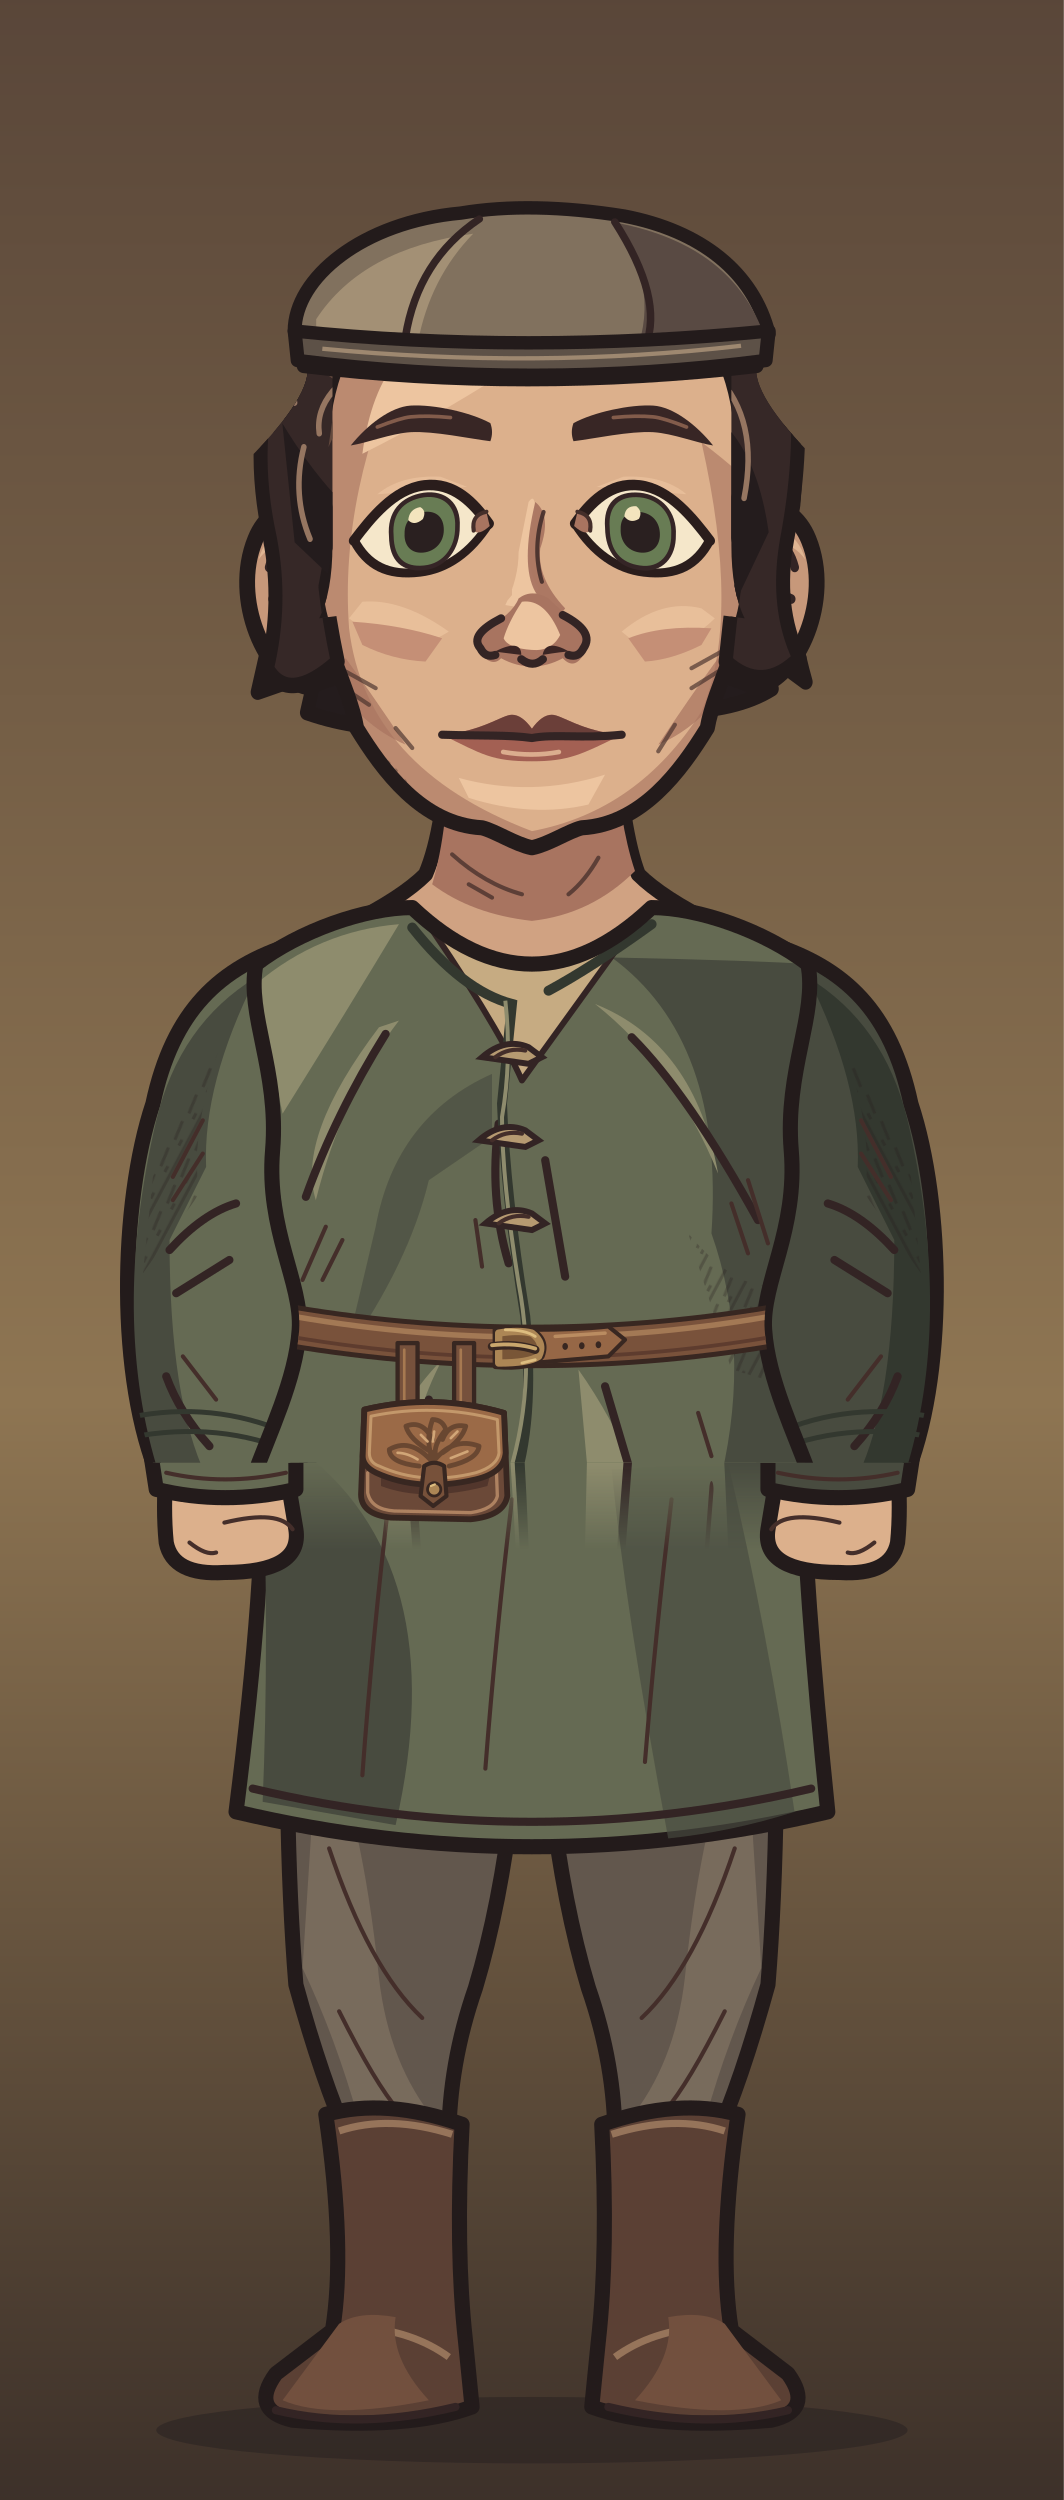
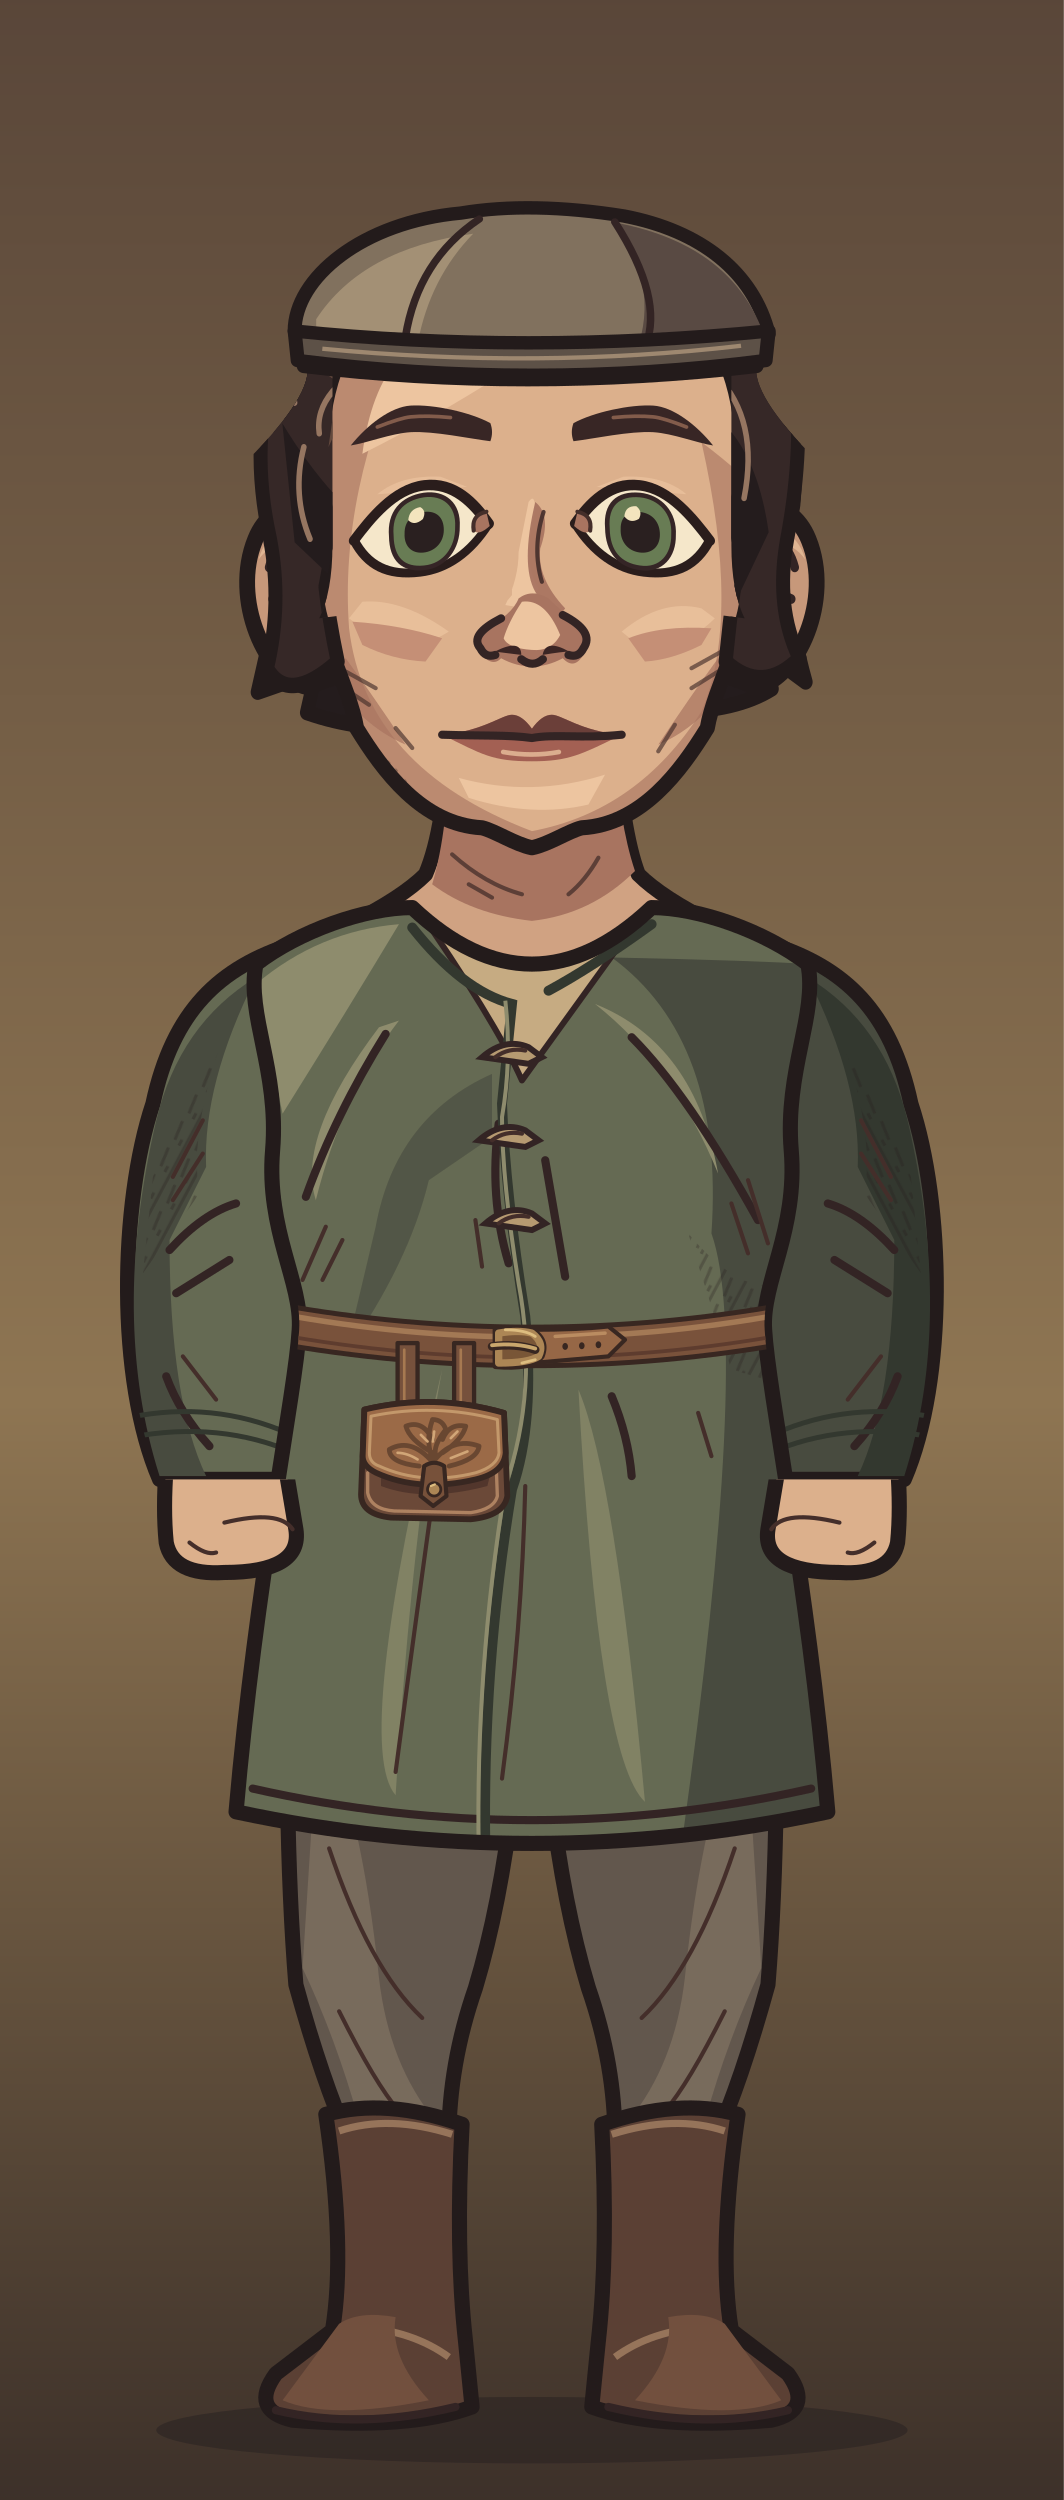
<svg xmlns="http://www.w3.org/2000/svg" xmlns:xlink="http://www.w3.org/1999/xlink" aria-labelledby="title" width="320" height="752" viewBox="0 0 320 752" role="img" data-belt="leather">
  <defs>
    <style>
      .edge {stroke:#231b1b;stroke-width:4.55;stroke-linecap:round;stroke-linejoin:round}
      .seam {fill:none;stroke:#332424;stroke-width:2.45;stroke-linecap:round;stroke-linejoin:round}
      .etch {fill:none;stroke:#442e2a;stroke-width:1.25;stroke-linecap:round}
      .hair-line {fill:none;stroke:#967661;stroke-width:1.45;stroke-linecap:round}
      .white {fill:#f5e7ca;stroke:#2a1d1c;stroke-width:2.65;stroke-linejoin:round}
      .label {fill:#efdfc1;font:600 20px Georgia,serif}
      .muted {fill:#b8aa96;font:13px 'Segoe UI',sans-serif}
      .section {fill:#dcbb8e;font:600 14px 'Segoe UI',sans-serif}
    </style>
    <linearGradient id="umber" x2="0" y2="1" gradientUnits="objectBoundingBox">
      <stop stop-color="#594639" />
      <stop offset=".56" stop-color="#8e7552" />
      <stop offset="1" stop-color="#3c3029" />
    </linearGradient>
    <linearGradient id="ash" x2="0" y2="1" gradientUnits="objectBoundingBox">
      <stop stop-color="#3b423d" />
      <stop offset=".56" stop-color="#7a7d67" />
      <stop offset="1" stop-color="#242b28" />
    </linearGradient>
    <linearGradient id="rose" x2="0" y2="1" gradientUnits="objectBoundingBox">
      <stop stop-color="#51404a" />
      <stop offset=".56" stop-color="#8a6972" />
      <stop offset="1" stop-color="#372c33" />
    </linearGradient>
    <pattern id="paper-grain" width="63" height="57" patternUnits="userSpaceOnUse">
      <path d="M1 16l2-1m21-4 5-2m16 7 6-1M12 32l3-1m16 11 4-1m20-14 4 1M4 51l5-1m41 0 9-2" fill="none" stroke="#231a1b" stroke-width=".85" opacity=".19" />
      <path d="M4 5l9-1m29 2 2-1M1 40l4-1m12 9 1-1m21-23 4-1m9 12 5-2" fill="none" stroke="#f0dbb5" stroke-width=".85" opacity=".23" />
      <path d="M16 19h.6m13-3h.7m28 6h.7m-39 15h.6m23 4h.6m-12 11h.7m29-39h.7" fill="none" stroke="#21191a" stroke-width="1.2" opacity=".28" stroke-linecap="round" />
    </pattern>
    <pattern id="ink-lines" width="7" height="9" patternUnits="userSpaceOnUse" patternTransform="rotate(28)">
      <path d="M1 -2V10m2.8-8 .6 6m1.9-1v5" stroke="#271d1d" stroke-width=".95" fill="none" opacity=".65" />
    </pattern>
    <radialGradient id="vignette" cx=".5" cy=".39" r=".72">
      <stop offset=".47" stop-color="#20191c" stop-opacity="0" />
      <stop offset="1" stop-color="#20191c" stop-opacity=".48" />
    </radialGradient>
    <g id="firs" fill="currentColor">
      <path d="M10 439Q15 379 12 300L9 220 15 146 15 54 19 80 21 147 28 230 25 326 29 439Z" />
      <path d="M17 169Q27 174 45 174L57 169 49 179 27 187 17 185                M18 194Q29 196 52 192L63 183 56 194 26 205 16 207                M15 225Q46 230 67 218L77 206 71 223 42 238 18 241                M17 252Q48 255 78 245L91 230 84 249 52 266 20 269                M14 282Q40 281 71 278L88 261 84 281 57 291 19 298                M19 312Q43 316 69 310L88 299 84 310 58 322 22 325" />
      <path d="M6 312 0 315V284L11 285M0 266 13 270V250L0 249M0 220 15 221 15 206 0 202                M0 180 16 181V167L0 165M0 141 15 150V138L0 133M0 112 17 127V118L0 104" />
      <path d="M64 440Q55 380 58 324L59 258 63 217 68 222 65 266 68 328 76 440Z                M63 291Q78 294 89 282L100 267 96 283 81 301 62 307                M63 323Q80 323 106 304L98 321 68 339                M63 316Q44 306 37 293L41 307 64 329Z" />
    </g>
    <g id="brambles" fill="none" stroke="currentColor" stroke-linecap="round" stroke-linejoin="round">
      <path stroke-width="3.8" d="M9 440Q13 401 21 380T26 333m-8 57Q39 375 43 352m-28 46Q6 377 0 376M41 440Q41 402 63 385m-20 44q26-6 39-30" />
      <path stroke-width="2" d="M23 364l14-13m-12 4-7-15m20 29 17-4m-15-1 1-11m13 49 2-17m2 14 18-5m-34 32q-12-10-17-10" />
    </g>
    <g id="night-scratches" fill="none" stroke="currentColor" stroke-width="1.2" stroke-linecap="round">
      <path d="M16 113q32-11 54-8m-30 9 16-3m184-40q19-4 44 1m-11 7 19 4                M24 335q33-3 68-16m-44 16 26-4m164-9q31 5 60-3m-39 8 38-3                M27 391q22-6 52-5m168 14q28-8 57-8m-40 11 24-4                M55 178l18-6m177 36 17 3m-12-4 17-1" />
    </g>
    <g id="shirt-setting">
      <rect width="320" height="440" fill="url(#umber)" />
      <path d="M50 217q24 8 64 1l-15 7-56 6m176-90q39-13 70-5l-26 4 28 2-64 6" fill="#856c54" opacity=".5" />
      <use xlink:href="#firs" style="color:#342827" opacity=".52" transform="translate(-26 8)" />
      <use xlink:href="#firs" style="color:#413128" opacity=".58" transform="translate(340 101) scale(-1 .81)" />
      <use xlink:href="#night-scratches" style="color:#dfbb87" opacity=".28" />
      <use xlink:href="#brambles" style="color:#291f22" opacity=".71" />
      <rect width="320" height="440" fill="url(#vignette)" />
      <rect width="320" height="440" fill="url(#paper-grain)" />
    </g>
    <g id="armor-setting">
      <rect width="320" height="440" fill="url(#ash)" />
      <path d="M42 173q49-4 68 3l-43 6 25 3-49 4m151 35q47 10 104-6l-26 14-62 8Z" fill="#707764" opacity=".48" />
      <use xlink:href="#firs" style="color:#27312c" opacity=".64" transform="translate(-36 30)" />
      <use xlink:href="#firs" style="color:#303833" opacity=".75" transform="translate(324 45) scale(-.86 1.03)" />
      <use xlink:href="#brambles" style="color:#252a27" opacity=".62" transform="translate(319 10) scale(-1 1)" />
      <use xlink:href="#night-scratches" style="color:#d8d8a9" opacity=".28" transform="translate(-2 21)" />
      <rect width="320" height="440" fill="url(#vignette)" />
      <rect width="320" height="440" fill="url(#paper-grain)" />
    </g>
    <g id="woman-setting">
      <rect width="320" height="440" fill="url(#rose)" />
      <path d="M44 235q40-4 76-1l-20 6-36 2 19 3-44 5m183-50q35 3 60-3l-24 9-31 2" fill="#775d65" opacity=".6" />
      <use xlink:href="#firs" style="color:#3b2b34" opacity=".58" transform="translate(-20 84) scale(.86 .91)" />
      <use xlink:href="#firs" style="color:#3d2e39" opacity=".68" transform="translate(327 54) scale(-.85 .98)" />
      <path d="M300 440q-2-82-6-173l-9-103 7-35 12 42 9 98 7 171Z                M294 195q-10-18-25-24l-15-1 13-4 11 2 18 15                M285 162q-13-22-34-27l-7 4 7-11 17 4 20 17                M303 242q-18-23-36-27l-13 3 15-9 11 2 21 15" fill="#3a2b33" opacity=".64" />
      <use xlink:href="#brambles" style="color:#2d2229" opacity=".8" transform="translate(12 6)" />
      <use xlink:href="#night-scratches" style="color:#e1b8a8" opacity=".28" transform="translate(0 7)" />
      <rect width="320" height="440" fill="url(#vignette)" />
      <rect width="320" height="440" fill="url(#paper-grain)" />
    </g>
    <pattern id="mail-rings" width="14" height="13" patternUnits="userSpaceOnUse" patternTransform="rotate(-7)">
      <path d="M-1 2q3-3 6 0 1 3-2 5Q0 8-1 5M6 2q3-3 6 0 1 3-2 5Q7 8 6 5M3 8q3-3 6 0 1 3-2 5-3 1-4-2M10 8q3-3 6 0" fill="none" stroke="#2d2c28" stroke-width="1.6" stroke-linecap="round" />
      <path d="M-.5 4q1.5-2 3-1m5 1q1.4-2 3-1M4 10q1.5-2 3-1m4 1q1.4-2 3-1" fill="none" stroke="#9a9b87" stroke-width="1.12" opacity=".78" stroke-linecap="round" />
    </pattern>
    <pattern id="armor-plates" width="47" height="24" patternUnits="userSpaceOnUse" patternTransform="translate(4 4) rotate(2)">
      <path d="M1 0l21 .7 1 18-3 3-17-1-1-4Zm24 1 19-1 2 15-3 7-19-2Z" fill="#85867a" stroke="#352e2a" stroke-width="1.75" stroke-linejoin="round" />
      <path d="M2 2l18 .2-.2 4L5 7 4 17Zm24 0 16-1 1 4-14 2-3 10Z" fill="#a9a58d" />
      <path d="M19 4l4 14-3 3-16-1 13-4Zm22 2 4 10-2 5-17-1 13-4Z" fill="#62655f" />
      <path d="M7 7l1-.5m6 12 3-2m16-7 5-1m-7 5 4-2" fill="none" stroke="#d0c0a0" stroke-width=".9" opacity=".76" />
      <path d="M6 12q2-2 2.7 1-1 2.2-2.7.5Zm12 1q1.8-2 2.4.6-1 2.6-2.5.8Zm11 1q1-2.2 2.8-1-.2 2.9-2.8 2.1Zm12-2q2.2-1.4 2.3.8-1 2.3-2.3.5Z" fill="#3c342d" />
    </pattern>
    <clipPath id="portrait-frame">
-       <rect width="320" height="440" />
+       <rect width="320" height="752" />
    </clipPath>
    <clipPath id="headgear-hair-back-reveal">
      <path d="M92.368 109.5H227.632Q225.632 118.5 245.632 138.5L320 215V440H0V215L74.368 138.5Q94.368 118.5 92.368 109.5Z" />
    </clipPath>
    <clipPath id="wardrobe-torso-mask">
-       <path d="M124 273 C110 273 90 280 77 290 C74 305 84 322 82 346 C80 370 91 386 90 400 C89 415 81 431 76 445 H244 C239 431 231 415 230 400 C229 386 240 370 238 346 C236 322 246 305 243 290 C230 280 210 273 196 273 Q160 307 124 273Z" />
+       <path d="M124 273 C110 273 90 280 77 290 C74 305 84 322 82 346 C80 370 91 386 90 400 C89 418 77 476 71 545 Q160 564 249 545 C243 476 231 418 230 400 C229 386 240 370 238 346 C236 322 246 305 243 290 C230 280 210 273 196 273 Q160 307 124 273Z" />
    </clipPath>
    <clipPath id="wardrobe-sleeve-mask">
      <path d="M88 284 C66 291 52 304 46 332 C36 362 35 415 48 445 H87 Q111 406 106 336Z" />
    </clipPath>
    <clipPath id="face-shape-clip">
      <path d="M 160 73 C 191 73 219 90 223 128 C 224 143 225 164 225 177 C 225 189 214.75 207 212.75 219 C 204.75 232 193 248 175 249 C 171 250 165 254 160 255 C 155 254 149 250 145 249 C 127 248 115.25 232 107.25 219 C 105.25 207 95 189 95 177 C 95 164 96 143 97 128 C 101 90 129 73 160 73 Z" />
    </clipPath>
    <clipPath id="face-features-eye-left">
      <path d="M-21 0 C-16 -6 -9 -14 0 -14 C9 -14 15 -7 19.5 0 C14 8 7 12 -1 12 C-11 12 -17 8 -21 0Z" />
    </clipPath>
    <clipPath id="face-features-eye-right">
      <path d="M-21 0 C-16 -6 -9 -14 0 -14 C9 -14 15 -7 19.5 0 C14 8 7 12 -1 12 C-11 12 -17 8 -21 0Z" />
    </clipPath>
    <clipPath id="face-features-nose-bridge">
      <path d="M154 144H167V179L172 185V187H149V185L154 179Z" />
    </clipPath>
    <clipPath id="headgear-hair-front-reveal">
      <path d="M92.368 109.5H227.632Q225.632 118.5 245.632 138.5L320 215V440H0V215L74.368 138.5Q94.368 118.5 92.368 109.5Z" />
    </clipPath>
    <clipPath id="headgear-hair-face">
      <path d="M25 0H100V164Q100 178 96 186Q160 177 224 186Q220 178 220 164V0H295V337H25Z" />
    </clipPath>
    <clipPath id="hair-crown-clip">
      <path d="M97 198q-16 13-23 2 5-19 1-38-7-29 2-52 9-36 38-49 25-14 48-9 28-6 54 12 28 18 29 53 2 21-3 45-4 20 4 35-12 11-24 1Q226 172 226.5 174Q224 151 217 125Q199 129 182 116Q166 106 155 98Q142 112 118 121Q108 125 101 125Q99 148 93 176Q94 185 97 198Z" />
    </clipPath>
-     <clipPath id="full-costume-join-outline">
-       <path d="M79 435 Q80 474 71 545 Q160 566 249 545 Q242 477 241 435Z" />
-     </clipPath>
-     <linearGradient id="full-costume-join-fade" x1="0" y1="0" x2="0" y2="1">
-       <stop offset="0" stop-color="#fff" />
-       <stop offset="1" stop-color="#000" />
-     </linearGradient>
-     <mask id="full-costume-join-mask" maskUnits="userSpaceOnUse" x="0" y="440" width="320" height="26">
-       <rect x="0" y="440" width="320" height="26" fill="url(#full-costume-join-fade)" />
-     </mask>
+     <clipPath id="full-costume-hands-clip">
+       <rect x="0" y="445" width="320" height="307" />
+     </clipPath>
  </defs>
  <g data-part="full-costume">
    <rect width="320" height="752" fill="url(#umber)" />
    <ellipse cx="160" cy="731" rx="113" ry="10" fill="#261f20" opacity=".5" />
    <g>
      <path d="M87 469 L158 469 Q158 548 143 598 Q135 621 135 644 H105 Q97 626 89 597 Q85 548 87 469Z" fill="#62574d" class="edge" />
      <path d="M96 514 Q109 546 114 595 Q117 621 131 638 H108Q101 613 91 592Z" fill="#8c7c69" opacity=".53" />
      <path d="M99 556Q111 592 127 607 M102 605Q113 627 120 635" class="etch" />
      <g transform="translate(0 0)">
        <path d="M98 636Q116 631 139 639Q137 677 140 704L142 724Q123 731 88 728Q75 725 83 714L100 701Q104 677 98 636Z" fill="#5b4034" class="edge" />
        <path d="M102 641Q117 636 136 642M108 700Q124 701 135 709 M100 705Q104 710 117 715" fill="none" stroke="#96745a" stroke-width="2.15" />
        <path d="M102 699Q108 695 119 697Q117 709 129 722Q99 728 85 722Z" fill="#72503e" />
        <path d="M83 725Q108 731 137 724" class="seam" />
      </g>
    </g>
    <g transform="translate(320 0) scale(-1 1)">
      <path d="M87 469 L158 469 Q158 548 143 598 Q135 621 135 644 H105 Q97 626 89 597 Q85 548 87 469Z" fill="#62574d" class="edge" />
      <path d="M96 514 Q109 546 114 595 Q117 621 131 638 H108Q101 613 91 592Z" fill="#8c7c69" opacity=".53" />
      <path d="M99 556Q111 592 127 607 M102 605Q113 627 120 635" class="etch" />
      <g transform="translate(0 0)">
        <path d="M98 636Q116 631 139 639Q137 677 140 704L142 724Q123 731 88 728Q75 725 83 714L100 701Q104 677 98 636Z" fill="#5b4034" class="edge" />
        <path d="M102 641Q117 636 136 642M108 700Q124 701 135 709 M100 705Q104 710 117 715" fill="none" stroke="#96745a" stroke-width="2.15" />
        <path d="M102 699Q108 695 119 697Q117 709 129 722Q99 728 85 722Z" fill="#72503e" />
        <path d="M83 725Q108 731 137 724" class="seam" />
      </g>
    </g>
-     <path d="M79 435 Q80 474 71 545 Q160 566 249 545 Q242 477 241 435Z" fill="#656a53" class="edge" />
-     <path d="M89 435 Q137 470 119 549 L79 542 Q81 495 79 435Z" fill="#484b3f" />
-     <path d="M184 442Q188 484 201 553Q220 551 239 545 Q231 491 219 440Z" fill="#484b3f" opacity=".66" />
-     <path d="M117 451Q112 493 109 534" class="etch" />
-     <path d="M154 451Q149 493 146 532" class="etch" />
-     <path d="M202 451Q197 493 194 530" class="etch" />
-     <path d="M76 538Q160 558 244 538" class="seam" />
-     <g clip-path="url(#full-costume-join-outline)" mask="url(#full-costume-join-mask)">
-       <use transform="matrix(1 0 0 -4 0 2200)" xlink:href="#full-costume-upper" />
-     </g>
-     <g>
-       <path d="M50 441 Q49 454 50 464 Q52 474 67.5 473Q91 473 89 460 L86 442Z" fill="#dcb08c" class="edge" data-part="hand" />
-       <path d="M67.5 458Q84 454 88 460 M57 464q5 4 8 3" class="etch" />
-       <path d="M45 435H89L89 448Q67.5 453 47 448Z" fill="#656a53" class="edge" />
-       <path d="M50 443Q67.5 447 86 443" class="etch" />
-     </g>
-     <g transform="translate(320 0) scale(-1 1)">
-       <path d="M50 441 Q49 454 50 464 Q52 474 67.5 473Q91 473 89 460 L86 442Z" fill="#dcb08c" class="edge" data-part="hand" />
-       <path d="M67.5 458Q84 454 88 460 M57 464q5 4 8 3" class="etch" />
-       <path d="M45 435H89L89 448Q67.5 453 47 448Z" fill="#484b3f" class="edge" />
-       <path d="M50 443Q67.5 447 86 443" class="etch" />
-     </g>
  </g>
-   <g clip-path="url(#portrait-frame)" id="full-costume-upper">
+   <g clip-path="url(#portrait-frame)">
    <g id="hair-back">
      <g clip-path="url(#headgear-hair-back-reveal)">
        <g transform="matrix(0.926 0 0 1.024 11.765 -3.765)">
          <path d="M104 96q-25 16-27 45-7 21 0 42l-6 24 19-6-3 12q35 11 69-6 59 12 82-1l-4-12 15 10q-9-29-4-52 4-39-23-58Z" fill="#241c1d" class="edge" />
        </g>
      </g>
    </g>
    <g data-part="neck">
      <g id="face-shape-neck">
        <path d="M 135 219 Q 134 249 128 263 Q 121 270 105 278 L 122 301 198 301 215 278 Q 199 270 192 263 Q 187 250 185 219 Z" fill="#d0a282" class="edge" />
        <path d="M 135 224 185 224 Q 186 247 191 262 Q 178 275 160 277 Q 142 275 130 266 Q 135 249 135 224 Z" fill="#a87460" />
        <path d="M 136 257 q 10 9 21 12 m -16 -3 7 4 m 32 -12 q -4 7 -9 11" class="etch" opacity=".75" />
      </g>
    </g>
    <g id="wardrobe-outfit-nw_nov_svita" data-outfit="nw_nov_svita">
      <path d="M88 284 C66 291 52 304 46 332 C36 362 35 415 48 445 H87 Q111 406 106 336Z" fill="#656a53" class="edge" />
      <g data-part="sleeve-left" clip-path="url(#wardrobe-sleeve-mask)">
        <path d="M47 337 Q54 308 77 294 Q61 326 62 351 L51 373 Q51 421 62 444 H48 Q33 397 47 337Z" fill="#484b3f" />
        <path d="M46 354 Q57 326 66 315 Q57 342 60 359 L43 383Z" fill="url(#ink-lines)" opacity=".44" />
        <path d="M51 376 q10 -11 20 -14 m-18 27 16 -10 M50 414 q4 11 13 21" class="seam" />
        <path d="M52 354 l9 -17 m-9 24 9 -14 m-6 61 10 13" class="etch" />
        <path d="M36 427 Q61 421 84 430 M36 433 Q63 427 86 436" fill="none" stroke="#33382f" stroke-width="1.5" />
      </g>
      <g transform="translate(320 0) scale(-1 1)">
        <path d="M88 284 C66 291 52 304 46 332 C36 362 35 415 48 445 H87 Q111 406 106 336Z" fill="#484b3f" class="edge" />
        <g data-part="sleeve-right" clip-path="url(#wardrobe-sleeve-mask)">
          <path d="M47 337 Q54 308 77 294 Q61 326 62 351 L51 373 Q51 421 62 444 H48 Q33 397 47 337Z" fill="#33382f" />
          <path d="M46 354 Q57 326 66 315 Q57 342 60 359 L43 383Z" fill="url(#ink-lines)" opacity=".44" />
          <path d="M51 376 q10 -11 20 -14 m-18 27 16 -10 M50 414 q4 11 13 21" class="seam" />
          <path d="M52 354 l9 -17 m-9 24 9 -14 m-6 61 10 13" class="etch" />
          <path d="M36 427 Q61 421 84 430 M36 433 Q63 427 86 436" fill="none" stroke="#33382f" stroke-width="1.5" />
        </g>
      </g>
-       <path d="M124 273 C110 273 90 280 77 290 C74 305 84 322 82 346 C80 370 91 386 90 400 C89 415 81 431 76 445 H244 C239 431 231 415 230 400 C229 386 240 370 238 346 C236 322 246 305 243 290 C230 280 210 273 196 273 Q160 307 124 273Z" fill="#656a53" />
+       <path d="M124 273 C110 273 90 280 77 290 C74 305 84 322 82 346 C80 370 91 386 90 400 C89 418 77 476 71 545 Q160 564 249 545 C243 476 231 418 230 400 C229 386 240 370 238 346 C236 322 246 305 243 290 C230 280 210 273 196 273 Q160 307 124 273Z" fill="#656a53" />
      <g data-part="torso" clip-path="url(#wardrobe-torso-mask)">
        <path d="M77 296 Q96 280 120 278 Q105 303 85 335Z" fill="#8e8c6d" />
-         <path d="M184 288 Q230 289 243 290 L260 444 H217 Q226 405 214 371 Q218 313 184 288Z" fill="#484b3f" />
+         <path d="M184 288 Q230 289 243 290 L254 555 H205 Q226 405 214 371 Q218 313 184 288Z" fill="#484b3f" />
        <path d="M78 344 Q88 359 84 381 L69 402 L61 359Z" fill="#484b3f" />
        <path d="M207 371 Q223 390 235 386 L234 416 L220 412Z" fill="url(#ink-lines)" opacity=".42" />
        <path d="M120 307 Q103 329 95 361 Q89 342 114 309Z M179 302 Q209 314 216 353 Q203 321 179 302Z" fill="#8e8c6d" />
-         <path d="M133 409 Q124 426 123 444 H113 Q119 423 133 409Z M174 412 Q184 426 192 445 H177Z" fill="#8e8c6d" />
-         <path d="M116 311 Q101 335 92 360 M190 312 Q207 329 228 367 M150 338 q-3 22 3 42 m11 -31 6 35 M129 421 l-7 24 m60 -28 8 27" class="seam" />
+         <path d="M133 412Q124 460 119 540Q106 525 133 412Z M174 418Q185 444 194 542Q180 529 174 418Z" fill="#8e8c6d" opacity=".68" />
+         <path d="M134 423Q126 480 119 533 M158 447Q157 490 151 535" class="etch" />
+         <path d="M76 538Q160 557 244 538" class="seam" />
+         <path d="M116 311 Q101 335 92 360 M190 312 Q207 329 228 367 M150 338 q-3 22 3 42 m11 -31 6 35 M184 420q5 12 6 24" class="seam" />
        <path d="M98 369 l-7 16 m12 -12 -6 12 M225 355 l6 19 m-11 -12 5 15 M143 367 l2 14 m65 44 4 13" class="etch" />
        <path d="M124 271 Q160 295 196 271 L157 325 Q149 307 124 271 Z" fill="#c6ab82" stroke="#332424" stroke-width="1.8" stroke-linejoin="round" />
-         <path d="M124 279 Q139 298 154 302 L151 332 Q152 359 158 396 Q161 428 154 448 M196 278 Q178 291 165 298" fill="none" stroke="#33382f" stroke-width="3" stroke-linecap="round" />
-         <path d="M152 301 Q154 319 151 336 Q151 355 156 386 Q162 418 152 447" fill="none" stroke="#8e8c6d" stroke-width="1.2" />
+         <path d="M124 279 Q139 298 154 302 L151 332 Q152 359 158 396 Q161 428 154 448 Q145 502 146 557 M196 278 Q178 291 165 298" fill="none" stroke="#33382f" stroke-width="3" stroke-linecap="round" />
+         <path d="M152 301 Q154 319 151 336 Q151 355 156 386 Q162 418 152 447 Q143 502 144 557" fill="none" stroke="#8e8c6d" stroke-width="1.2" />
        <path d="M148 323 Q119 336 113 369 L104 407 Q123 380 129 355 L148 342 Z" fill="#484b3f" opacity=".63" />
        <path d="M145 318 q7 -6 14 -3 l4 3 -4 2z" fill="#b69a71" stroke="#332424" stroke-width="1.8" />
        <path d="M149 318 q4 -3 9 -2" class="etch" />
        <path d="M144 343 q7 -6 14 -3 l4 3 -4 2z" fill="#b69a71" stroke="#332424" stroke-width="1.8" />
        <path d="M148 343 q4 -3 9 -2" class="etch" />
        <path d="M146 368 q7 -6 14 -3 l4 3 -4 2z" fill="#b69a71" stroke="#332424" stroke-width="1.8" />
        <path d="M150 368 q4 -3 9 -2" class="etch" />
      </g>
-       <path d="M124 273 C110 273 90 280 77 290 C74 305 84 322 82 346 C80 370 91 386 90 400 C89 415 81 431 76 445 H244 C239 431 231 415 230 400 C229 386 240 370 238 346 C236 322 246 305 243 290 C230 280 210 273 196 273 Q160 307 124 273Z" fill="none" class="edge" />
+       <path d="M124 273 C110 273 90 280 77 290 C74 305 84 322 82 346 C80 370 91 386 90 400 C89 418 77 476 71 545 Q160 564 249 545 C243 476 231 418 230 400 C229 386 240 370 238 346 C236 322 246 305 243 290 C230 280 210 273 196 273 Q160 307 124 273Z" fill="none" class="edge" />
    </g>
    <g id="face-shape">
      <g id="face-shape-ears">
        <g transform="translate(105 179) scale(-1.046 1.19)">
          <path d="M -4 -15 C 7 -26 22 -25 27 -14 C 34 1 24 21 12 23 L -4 18 Z" fill="#c7987a" class="edge" />
          <path d="M 7 -15 C 16 -20 24 -16 26 -9 C 22 -14 16 -14 13 -11 L 10 -1 Z" fill="#edc5a0" opacity=".66" />
          <path d="M 23 -7 Q 20 -17 10 -11 L 7 2 M 22 1 Q 15 -2 11 6" class="seam" />
        </g>
        <g transform="translate(215 179) scale(1.046 1.19)">
          <path d="M -4 -15 C 7 -26 22 -25 27 -14 C 34 1 24 21 12 23 L -4 18 Z" fill="#c7987a" class="edge" />
          <path d="M 7 -15 C 16 -20 24 -16 26 -9 C 22 -14 16 -14 13 -11 L 10 -1 Z" fill="#edc5a0" opacity=".66" />
          <path d="M 23 -7 Q 20 -17 10 -11 L 7 2 M 22 1 Q 15 -2 11 6" class="seam" />
        </g>
      </g>
      <path d="M 160 73 C 191 73 219 90 223 128 C 224 143 225 164 225 177 C 225 189 214.75 207 212.75 219 C 204.75 232 193 248 175 249 C 171 250 165 254 160 255 C 155 254 149 250 145 249 C 127 248 115.25 232 107.25 219 C 105.25 207 95 189 95 177 C 95 164 96 143 97 128 C 101 90 129 73 160 73 Z" fill="#dcb08c" />
      <g clip-path="url(#face-shape-clip)">
        <path d="M 70 141 Q 104 91 123 103 Q 102 148 105 189 Q 110 231 160 250 Q 192 244 211 214 Q 223 186 211 133 Q 235 151 250 174 L 250 265 70 265 Z" fill="#bb8a70" />
        <path d="M 109 136.5 Q 114 99 142 98 Q 173 89 195 107 Q 174 98 152 112 Q 130 126 109 136.5 Z" fill="#edc5a0" />
        <g transform="translate(160 0) scale(-1 1)">
          <path d="M 25 190 Q 39 180 51 181 L 55 186 Q 45 194 32 194 Z" fill="#edc5a0" opacity=".72" />
          <path d="M 27 192 Q 39 188 54 187 L 51 194 Q 42 198.5 32 199 Z" fill="#c58f76" />
          <path d="M 56 198 Q 48 209 38 224 Q 52 218 62 202 Z" fill="#a87460" opacity=".73" />
        </g>
        <g transform="translate(160 0) scale(1 1)">
          <path d="M 27 190 Q 39 180 51 183 L 55 186 Q 45 196 32 194 Z" fill="#edc5a0" opacity=".72" />
          <path d="M 29 192 Q 39 188 54 189 L 51 194 Q 42 198.5 34 199 Z" fill="#c58f76" />
          <path d="M 56 198 Q 48 209 38 224 Q 52 218 62 202 Z" fill="#a87460" opacity=".73" />
        </g>
        <path d="M 92 183 Q 99 211 120 232 L 132 247 119 248 Q 98 234 85 212 Z M 229 184 Q 224 217 203 241 L 193 250 209 247 Q 230 233 240 211 Z" fill="url(#ink-lines)" opacity=".42" />
        <path d="M 138 234 Q 160 240 182 233 L 177 242 Q 160 246 141 240 Z" fill="#edc5a0" />
        <path d="M 104 202 l 9 5 m -8 1 6 4 m 97 -11 9 -5 m -9 11 8 -5 m -97 17 5 6 m 74 1 5 -8" class="etch" opacity=".65" />
      </g>
      <path d="M 160 73 C 191 73 219 90 223 128 C 224 143 225 164 225 177 C 225 189 214.75 207 212.75 219 C 204.75 232 193 248 175 249 C 171 250 165 254 160 255 C 155 254 149 250 145 249 C 127 248 115.25 232 107.25 219 C 105.25 207 95 189 95 177 C 95 164 96 143 97 128 C 101 90 129 73 160 73 Z" fill="none" class="edge" />
    </g>
    <g clip-path="url(#face-shape-clip)">
      <g data-part="eyes">
        <g transform="matrix(1 -0.12 0 1 127.5 160)">
          <path d="M-14 -13 Q-7 -18 5 -16 L13 -12" fill="#edc5a0" opacity=".65" />
          <path d="M-21 0 C-16 -6 -9 -14 0 -14 C9 -14 15 -7 19.5 0 C14 8 7 12 -1 12 C-11 12 -17 8 -21 0Z" class="white" />
          <g clip-path="url(#face-features-eye-left)">
            <g transform="translate(0 0) scale(1 1)">
              <path d="M-9.8 0 C-10.4 -7 -6.6 -10.9 0 -11.1 C6.1 -11.2 10.5 -7 10.1 -.3 C10.2 5.9 6.4 11 0 10.8 C-6.1 10.7 -9.7 7.2 -9.8 0Z" fill="#687c54" stroke="#352526" stroke-width="1.4" />
              <path d="M-5.8 -.2C-5.9-3.8-3.5-6 .1-6 3.8-6 6-3.6 6 .1 6 3.9 3.3 6.3-.2 6.2-3.9 6.1-6 3.3-5.8-.2Z" fill="#2a2020" />
              <path d="M-4.7-4.1Q-4.4-7.4-1.1-7.6 .9-6.3-.3-3.9-2.9-2-4.7-4.1Z" fill="#f3e4bd" />
            </g>
          </g>
          <path d="M-21 0 C-16 -6 -9 -14 0 -14 C9 -14 15 -7 19.5 0" fill="none" stroke="#2a1d1c" stroke-width="3.15" stroke-linecap="round" />
          <path d="M18.8 -3.8 Q14.2 -3.4 15 1.4 Q16.5 3.2 19.8 .6Z" fill="#a87460" />
          <path d="M18.8 -3.8 Q14.2 -3.4 15 1.4" class="etch" />
        </g>
        <g transform="matrix(-1 -0.12 0 1 192.5 160)">
          <path d="M-14 -13 Q-7 -18 5 -16 L13 -12" fill="#edc5a0" opacity=".65" />
          <path d="M-21 0 C-16 -6 -9 -14 0 -14 C9 -14 15 -7 19.5 0 C14 8 7 12 -1 12 C-11 12 -17 8 -21 0Z" class="white" />
          <g clip-path="url(#face-features-eye-right)">
            <g transform="translate(0 0) scale(-1 1)">
              <path d="M-9.8 0 C-10.4 -7 -6.6 -10.9 0 -11.1 C6.1 -11.2 10.5 -7 10.1 -.3 C10.2 5.9 6.4 11 0 10.8 C-6.1 10.7 -9.7 7.2 -9.8 0Z" fill="#687c54" stroke="#352526" stroke-width="1.4" />
              <path d="M-5.8 -.2C-5.9-3.8-3.5-6 .1-6 3.8-6 6-3.6 6 .1 6 3.9 3.3 6.3-.2 6.2-3.9 6.1-6 3.3-5.8-.2Z" fill="#2a2020" />
              <path d="M-4.7-4.1Q-4.4-7.4-1.1-7.6 .9-6.3-.3-3.9-2.9-2-4.7-4.1Z" fill="#f3e4bd" />
            </g>
          </g>
          <path d="M-21 0 C-16 -6 -9 -14 0 -14 C9 -14 15 -7 19.5 0" fill="none" stroke="#2a1d1c" stroke-width="3.15" stroke-linecap="round" />
          <path d="M18.8 -3.8 Q14.2 -3.4 15 1.4 Q16.5 3.2 19.8 .6Z" fill="#a87460" />
          <path d="M18.8 -3.8 Q14.2 -3.4 15 1.4" class="etch" />
        </g>
      </g>
      <g data-part="brows">
        <g transform="matrix(1 0 0 1 127.5 131)">
          <path d="M-22 3 C-17 -3.22 -10 -8.6 -4 -9 C3 -9.4 14 -7 20 -3.72 Q21 -1 20 1.72 C14 1 3 -1.4 -4 -1 C-10 -0.6 -17 2.22 -22 3Z" fill="#382625" />
          <path d="M-14 -2.55 Q-7 -5.3 -4 -5.6 Q1 -6.1 8 -5.4" fill="none" stroke="#835c4b" stroke-width="1.1" stroke-linecap="round" />
        </g>
        <g transform="matrix(-1 0 0 1 192.5 131)">
          <path d="M-22 3 C-17 -3.22 -10 -8.6 -4 -9 C3 -9.4 14 -7 20 -3.72 Q21 -1 20 1.72 C14 1 3 -1.4 -4 -1 C-10 -0.6 -17 2.22 -22 3Z" fill="#382625" />
          <path d="M-14 -2.55 Q-7 -5.3 -4 -5.6 Q1 -6.1 8 -5.4" fill="none" stroke="#835c4b" stroke-width="1.1" stroke-linecap="round" />
        </g>
      </g>
      <g data-part="nose">
        <g clip-path="url(#face-features-nose-bridge)">
          <path d="M159 151 Q161 148 161 154 Q157 169 162 177 L158 183 152 182 Q156 174 156 166Z" fill="#edc5a0" />
          <path d="M161 151 Q166 155 162.5 165 Q161.5 174 170 183 L167 187 161 178 Q156.5 170 161 151Z" fill="#a87460" opacity=".93" />
          <path d="M163.5 154 Q160 165 163 175" class="etch" opacity=".9" />
        </g>
        <path d="M156 180 Q160 177 165 180 C167 182 169.28 184 174 188 Q178 192 176 196 Q173 202 169.28 198 Q160 203 150.72 198 Q148 201 144 196 Q142 192 146 189 Q154 185 156 180Z" fill="#a87460" />
        <path d="M157 181 Q164 180 168.5 191 Q165.95 196 160 195.5 Q152.775 195 151.5 192 Q153 187 157 181Z" fill="#edc5a0" />
        <path d="M150.72 186 Q141 191 144.5 195 Q146 198 149 197 M169.28 185 Q179 190 175.5 195 Q174 198 171 197" class="seam" />
        <path d="M148.8 196 q8 -4 8 1 q-8 -1 -8 -1Z M163.2 197 q1 -5 8 -1 q-2 0 -8 1Z" fill="#3b2524" />
        <path d="M156.8 198.3 Q160.25 201 163.3 198.3" class="seam" />
      </g>
      <g data-part="mouth">
        <path d="M133 221 C145.15 220 151 215 154 215 Q157 215 160 219.2 Q163 215 166 215 C169 215 174.85 220 187 221 C174.85 227 171 229 160 229 C148 229 145.15 227 133 221Z" fill="#a36053" />
        <path d="M133 221 C145.15 220 151 215 154 215 Q157 215 160 219.2 Q163 215 166 215 C169 215 174.85 220 187 221 C174.85 222.25 167 220.7 160 222 C153 221 145.15 221.4 133 221Z" fill="#56322f" opacity=".72" />
        <path d="M133 221 C145.15 221.4 153 221 160 222 C167 220.7 174.85 222.25 187 221" class="seam" />
        <path d="M151.36 226.2 Q160 227.7 168.1 226.2" fill="none" stroke="#edc5a0" stroke-width="1.4" stroke-linecap="round" opacity=".76" />
      </g>
    </g>
    <g id="hair-front">
      <g clip-path="url(#headgear-hair-front-reveal)">
        <g clip-path="url(#headgear-hair-face)">
          <g transform="matrix(0.926 0 0 1.024 11.765 -3.765)">
            <path d="M97 198q-16 13-23 2 5-19 1-38-7-29 2-52 9-36 38-49 25-14 48-9 28-6 54 12 28 18 29 53 2 21-3 45-4 20 4 35-12 11-24 1Q226 172 226.5 174Q224 151 217 125Q199 129 182 116Q166 106 155 98Q142 112 118 121Q108 125 101 125Q99 148 93 176Q94 185 97 198Z" fill="#362827" class="edge" />
            <g clip-path="url(#hair-crown-clip)">
              <path d="M91 112q6-26 41-35 19-3 37-2 15-4 25-16-6 21-26 26-13 15-39 25l-28 11-7 14 3-19Zm76-20q22-1 37-12-3 9-9 12 13 4 21 14-25-5-38-11Z" fill="#63493d" />
              <path d="M79 128q8 12 17 21l1 26-14-12Zm123-38 26-13 13 25Z M210 121q22 7 27 39l-11 21Z" fill="#241c1d" />
              <path d="M83 122q-3-14 18-24t25-16q10-10 31-9t40-12M91 131q-2-13 21-23 17-7 26-18 10-10 29-6t41-9M99 135q1-12 21-18t27-14q12-10 32-10 17-1 38-11M184 106q22-5 36 8t9 36M86 135q-4 14 2 27" fill="none" stroke="#967661" stroke-width="1.8" stroke-linecap="round" stroke-linejoin="round" />
            </g>
          </g>
        </g>
      </g>
    </g>
    <g id="headgear-nw_nov_round_cap">
      <g transform="matrix(0.926 0 0 0.887 11.765 6.438)">
        <path d="M83 105C83 87 105 68 137 65Q160 61 190 66C215 71 232 85 237 106L233 117 Q158 126 86 117Z" fill="#81715e" class="edge" />
        <path d="M90 101Q105 77 141 72 Q127 87 123 109L90 112Z" fill="#a39075" />
        <path d="M186 68 Q224 75 235 105L221 114 194 112Q202 89 186 68Z" fill="#594a43" />
        <path d="M119 107Q123 81 143 67M197 110Q203 94 187 68" class="seam" />
        <path d="M83 105Q158 113 237 105L236 115Q161 125 84 115Z" fill="#5d5147" class="edge" />
        <path d="M92 111Q162 118 228 110" fill="none" stroke="#9e8870" stroke-width="1.45" />
      </g>
    </g>
  </g>
  <g data-part="waist-accessories">
    <g data-part="belt" data-style="leather" clip-path="url(#wardrobe-torso-mask)">
      <path d="M82 398Q160 412 238 398" fill="none" stroke="#382721" stroke-width="13.1" stroke-linecap="round" stroke-linejoin="round" />
      <path d="M82 398Q160 412 238 398" fill="none" stroke="#79523b" stroke-width="10.1" stroke-linecap="round" stroke-linejoin="round" />
      <path d="M84 395.2Q160 409.2 236 395.2" fill="none" stroke="#a37955" stroke-width="1.65" stroke-linecap="round" stroke-linejoin="round" />
      <path d="M83 401.3Q160 415.3 237 401.3" fill="none" stroke="#5e3c2e" stroke-width="1.15" stroke-linecap="round" stroke-linejoin="round" />
      <path d="M160 400Q174 400 183 399l5 4-5 5-23 2Z" fill="#966746" stroke="#382721" stroke-width="1.25" stroke-linecap="round" stroke-linejoin="round" />
      <path d="M167 402l15-1" fill="none" stroke="#ba8c61" stroke-width="1.05" stroke-linecap="round" stroke-linejoin="round" />
      <ellipse cx="170" cy="405" rx="0.85" ry="1.05" fill="#382721" />
      <ellipse cx="175" cy="404.8" rx="0.85" ry="1.05" fill="#382721" />
      <ellipse cx="180" cy="404.5" rx="0.85" ry="1.05" fill="#382721" />
      <g transform="translate(156 405) scale(1)">
        <path d="M-7 -5Q-1 -6 4 -5Q9 -2 7 3Q4 7 -7 6Z" fill="#795637" stroke="#382721" stroke-width="1.65" stroke-linecap="round" stroke-linejoin="round" />
        <path d="M-6 -4Q0 -5 4 -4Q8 -1 6 3Q3 5 -6 5Z" fill="none" stroke="#ac8655" stroke-width="2.2" stroke-linecap="round" stroke-linejoin="round" />
        <path d="M-4 -5Q2 -5 5 -3M5 4l-4 1" fill="none" stroke="#ddbd80" stroke-width="0.85" stroke-linecap="round" stroke-linejoin="round" />
        <path d="M-8 0q7 -1 13 1" fill="none" stroke="#382721" stroke-width="2.55" stroke-linecap="round" stroke-linejoin="round" />
        <path d="M-8 -.35q7 -.8 13 1" fill="none" stroke="#c9a76d" stroke-width="1.15" stroke-linecap="round" stroke-linejoin="round" />
      </g>
    </g>
    <g data-part="belt-pouch" data-style="novgorod_flap" transform="translate(130.6 404)">
      <path d="M-11 0h6v23h-6ZM6 0h6v23H6Z" fill="#76513c" stroke="#382721" stroke-width="1.3" stroke-linecap="round" stroke-linejoin="round" />
      <path d="M-9 2v16M8 2v16" fill="none" stroke="#a67951" stroke-width="0.8" stroke-linecap="round" stroke-linejoin="round" />
      <path d="M-21 20q21-5 42 1l1 25q-1 6-11 7l-24-.5q-9-1-9-7Z" fill="#6b4938" stroke="#382721" stroke-width="1.75" stroke-linecap="round" stroke-linejoin="round" />
      <path d="M-20 39v6q1 5 8 5.5l23 .5q7-1 8-5l-.3-8" fill="none" stroke="#ae8261" stroke-width="1" stroke-linecap="round" stroke-linejoin="round" />
      <path d="M-16 40q15 6 33-1l-1 4q-19 5-32 0Z" fill="#52362c" />
      <path d="M-21 20q21-5 42 1l.5 12q-.5 6-9 8-17 4-30-2-4-2-4-5Z" fill="#9b6a47" stroke="#382721" stroke-width="1.75" stroke-linecap="round" stroke-linejoin="round" />
      <path d="M-19 22q19-4 38 1l.5 10q-.5 4-7 6-16 4-29-2-3-1-3-4Z" fill="none" stroke="#c3986b" stroke-width="0.9" stroke-linecap="round" stroke-linejoin="round" />
      <path d="M0 36q-3-6-.5-13 3 0 4 3-4 5-3 8m0 3q-7-9-14-5 0 4 9 5m4-1q6-8 14-5-.4 4-9 6m-5-4q-7-4-8-8 5-2 8 4m3 4q6-4 7-8-5-1-7 4" fill="none" stroke="#694731" stroke-width="1.45" stroke-linecap="round" stroke-linejoin="round" />
      <path d="M-11 33q3 .1 6 2m10-.4 5-2m-14-5 2 2m7-1 2-2m-7 0-.4 3" fill="none" stroke="#d1a677" stroke-width="0.8" stroke-linecap="round" stroke-linejoin="round" />
      <path d="M-3 37q3-2 6 0l.7 9-4 3-3.8-3Z" fill="#77513a" stroke="#382721" stroke-width="1.25" stroke-linecap="round" stroke-linejoin="round" />
      <circle cx="0" cy="44" r="2" fill="#ac8655" stroke="#382721" stroke-width="0.85" />
      <path d="M-1 43l1.2-.5" fill="none" stroke="#ddbd80" stroke-width="0.65" stroke-linecap="round" stroke-linejoin="round" />
    </g>
  </g>
+   <g data-part="handheld-equipment">
+     <g data-part="hands" clip-path="url(#full-costume-hands-clip)">
+       <g>
+         <path d="M50 441 Q49 454 50 464 Q52 474 67.5 473Q91 473 89 460 L86 442Z" fill="#dcb08c" class="edge" data-part="hand" />
+         <path d="M67.5 458Q84 454 88 460 M57 464q5 4 8 3" class="etch" />
+       </g>
+       <g transform="translate(320 0) scale(-1 1)">
+         <path d="M50 441 Q49 454 50 464 Q52 474 67.5 473Q91 473 89 460 L86 442Z" fill="#dcb08c" class="edge" data-part="hand" />
+         <path d="M67.5 458Q84 454 88 460 M57 464q5 4 8 3" class="etch" />
+       </g>
+     </g>
+   </g>
</svg>
